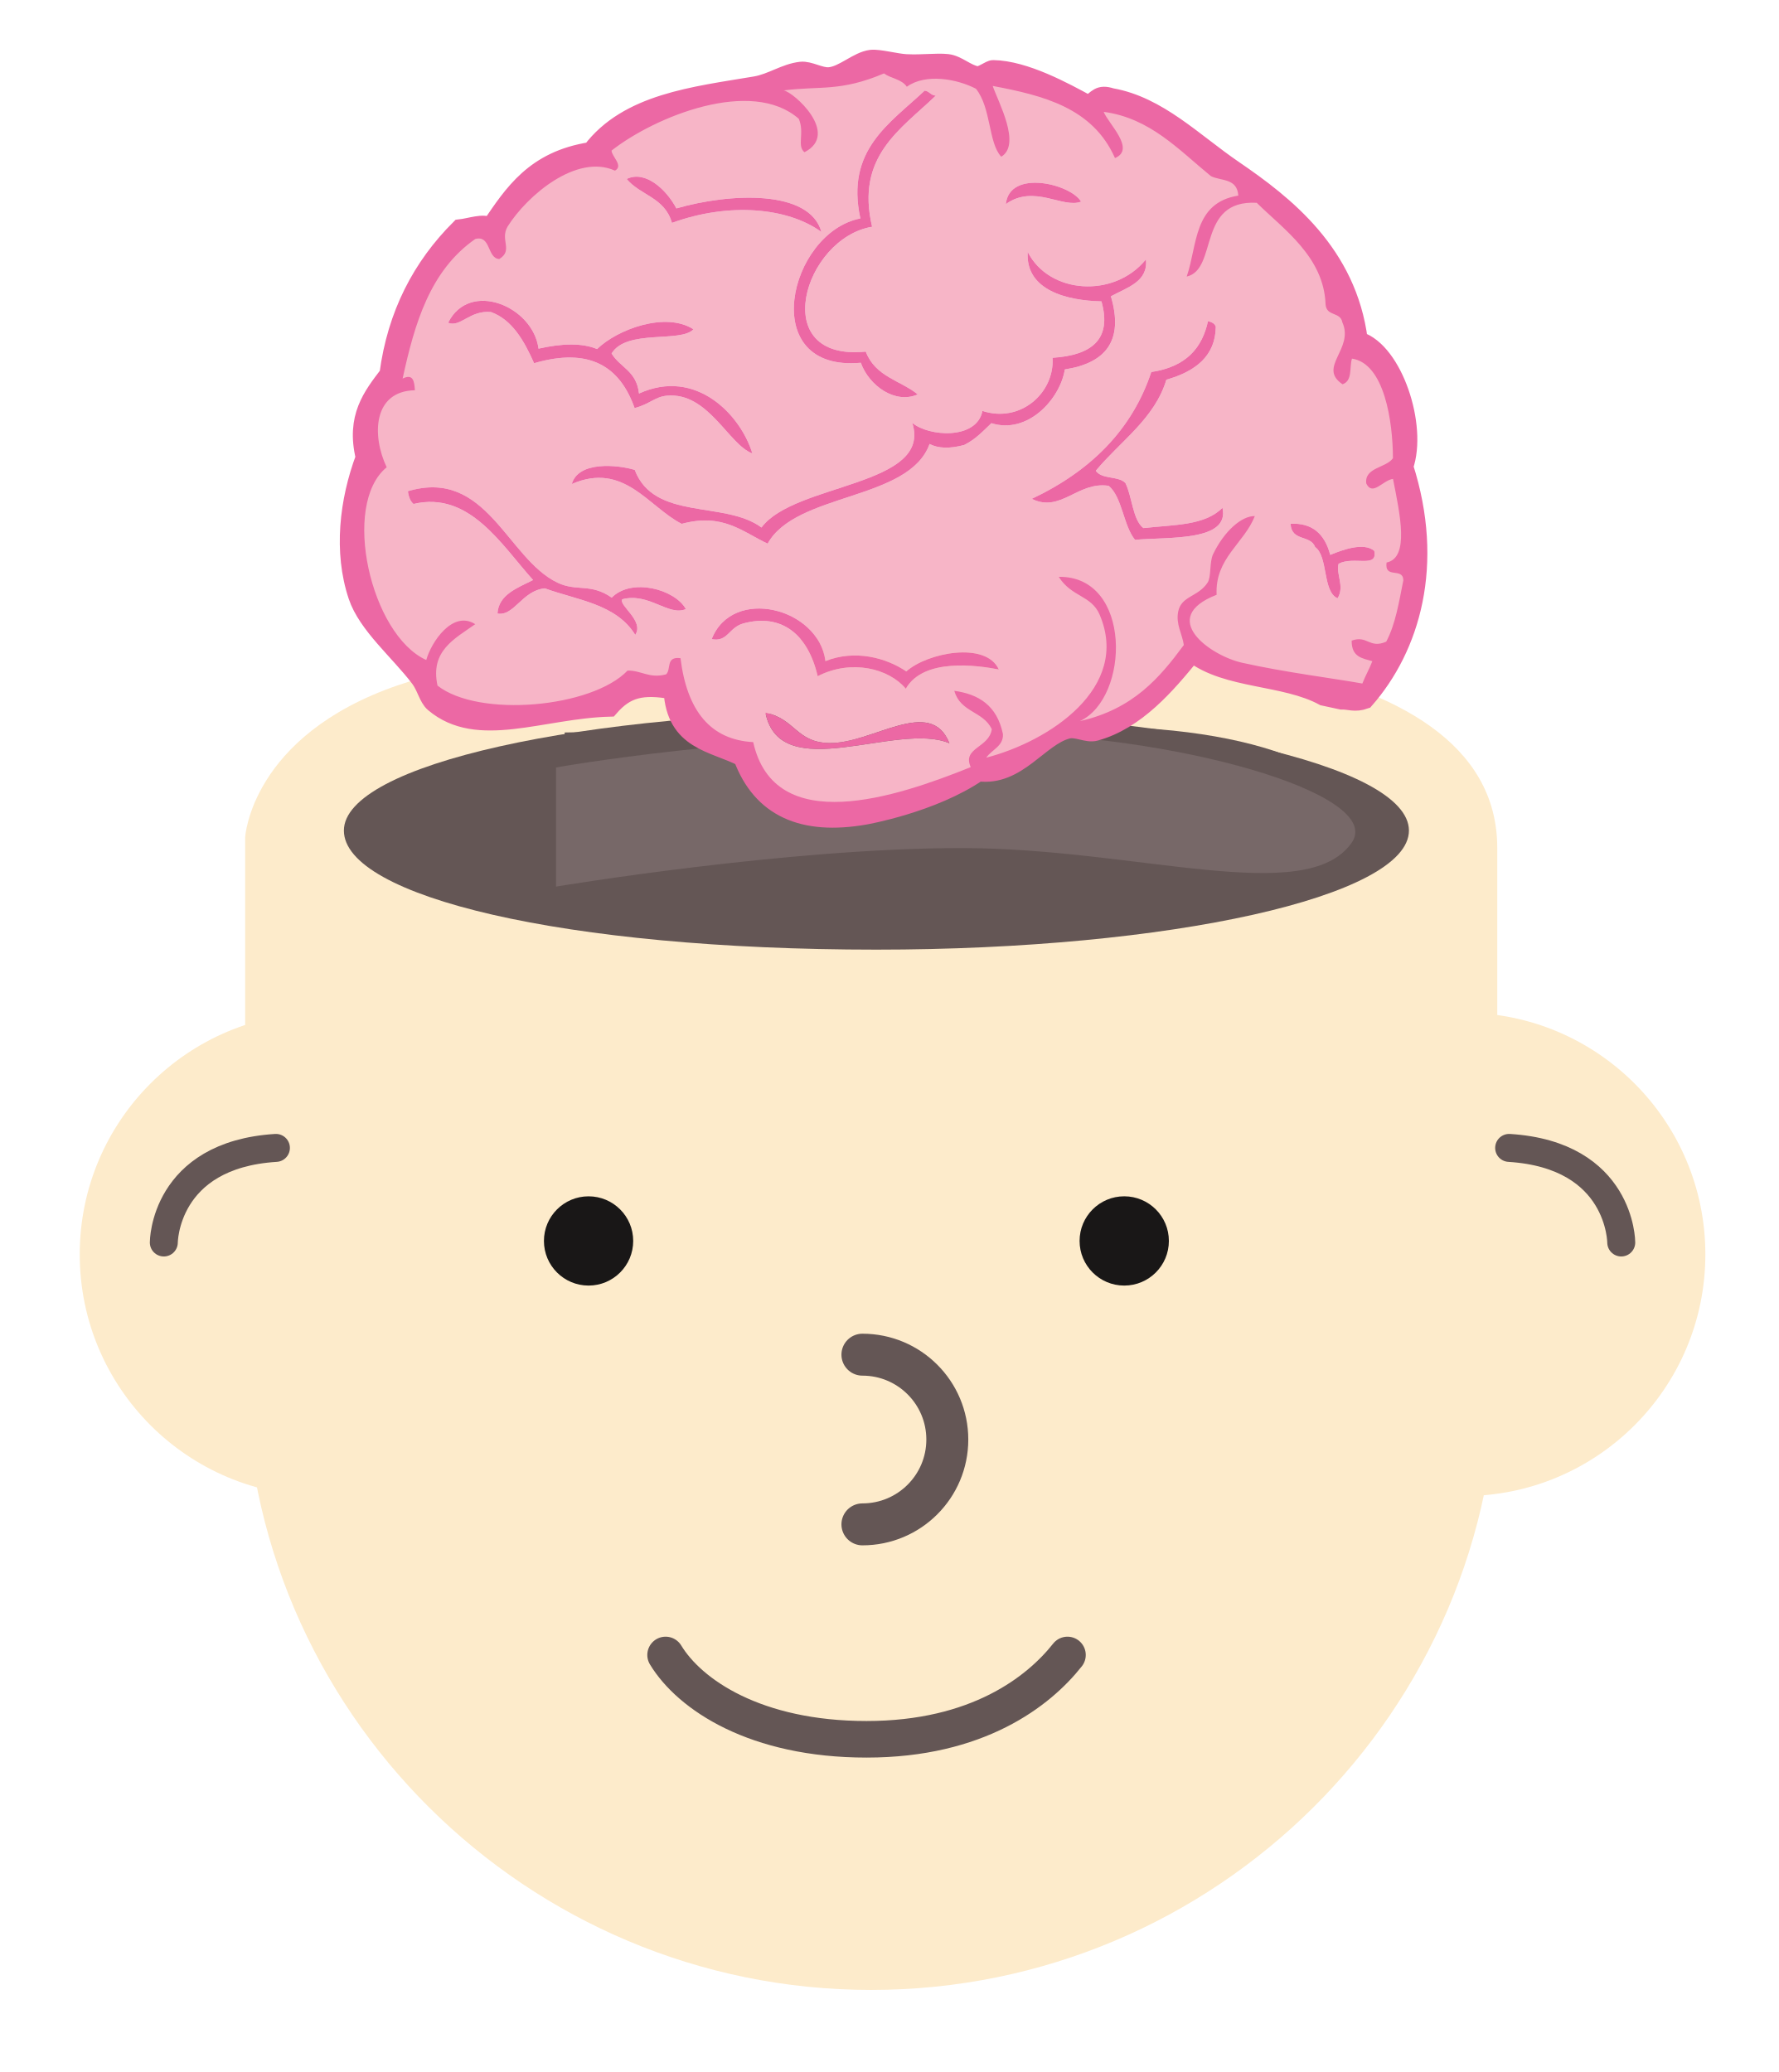
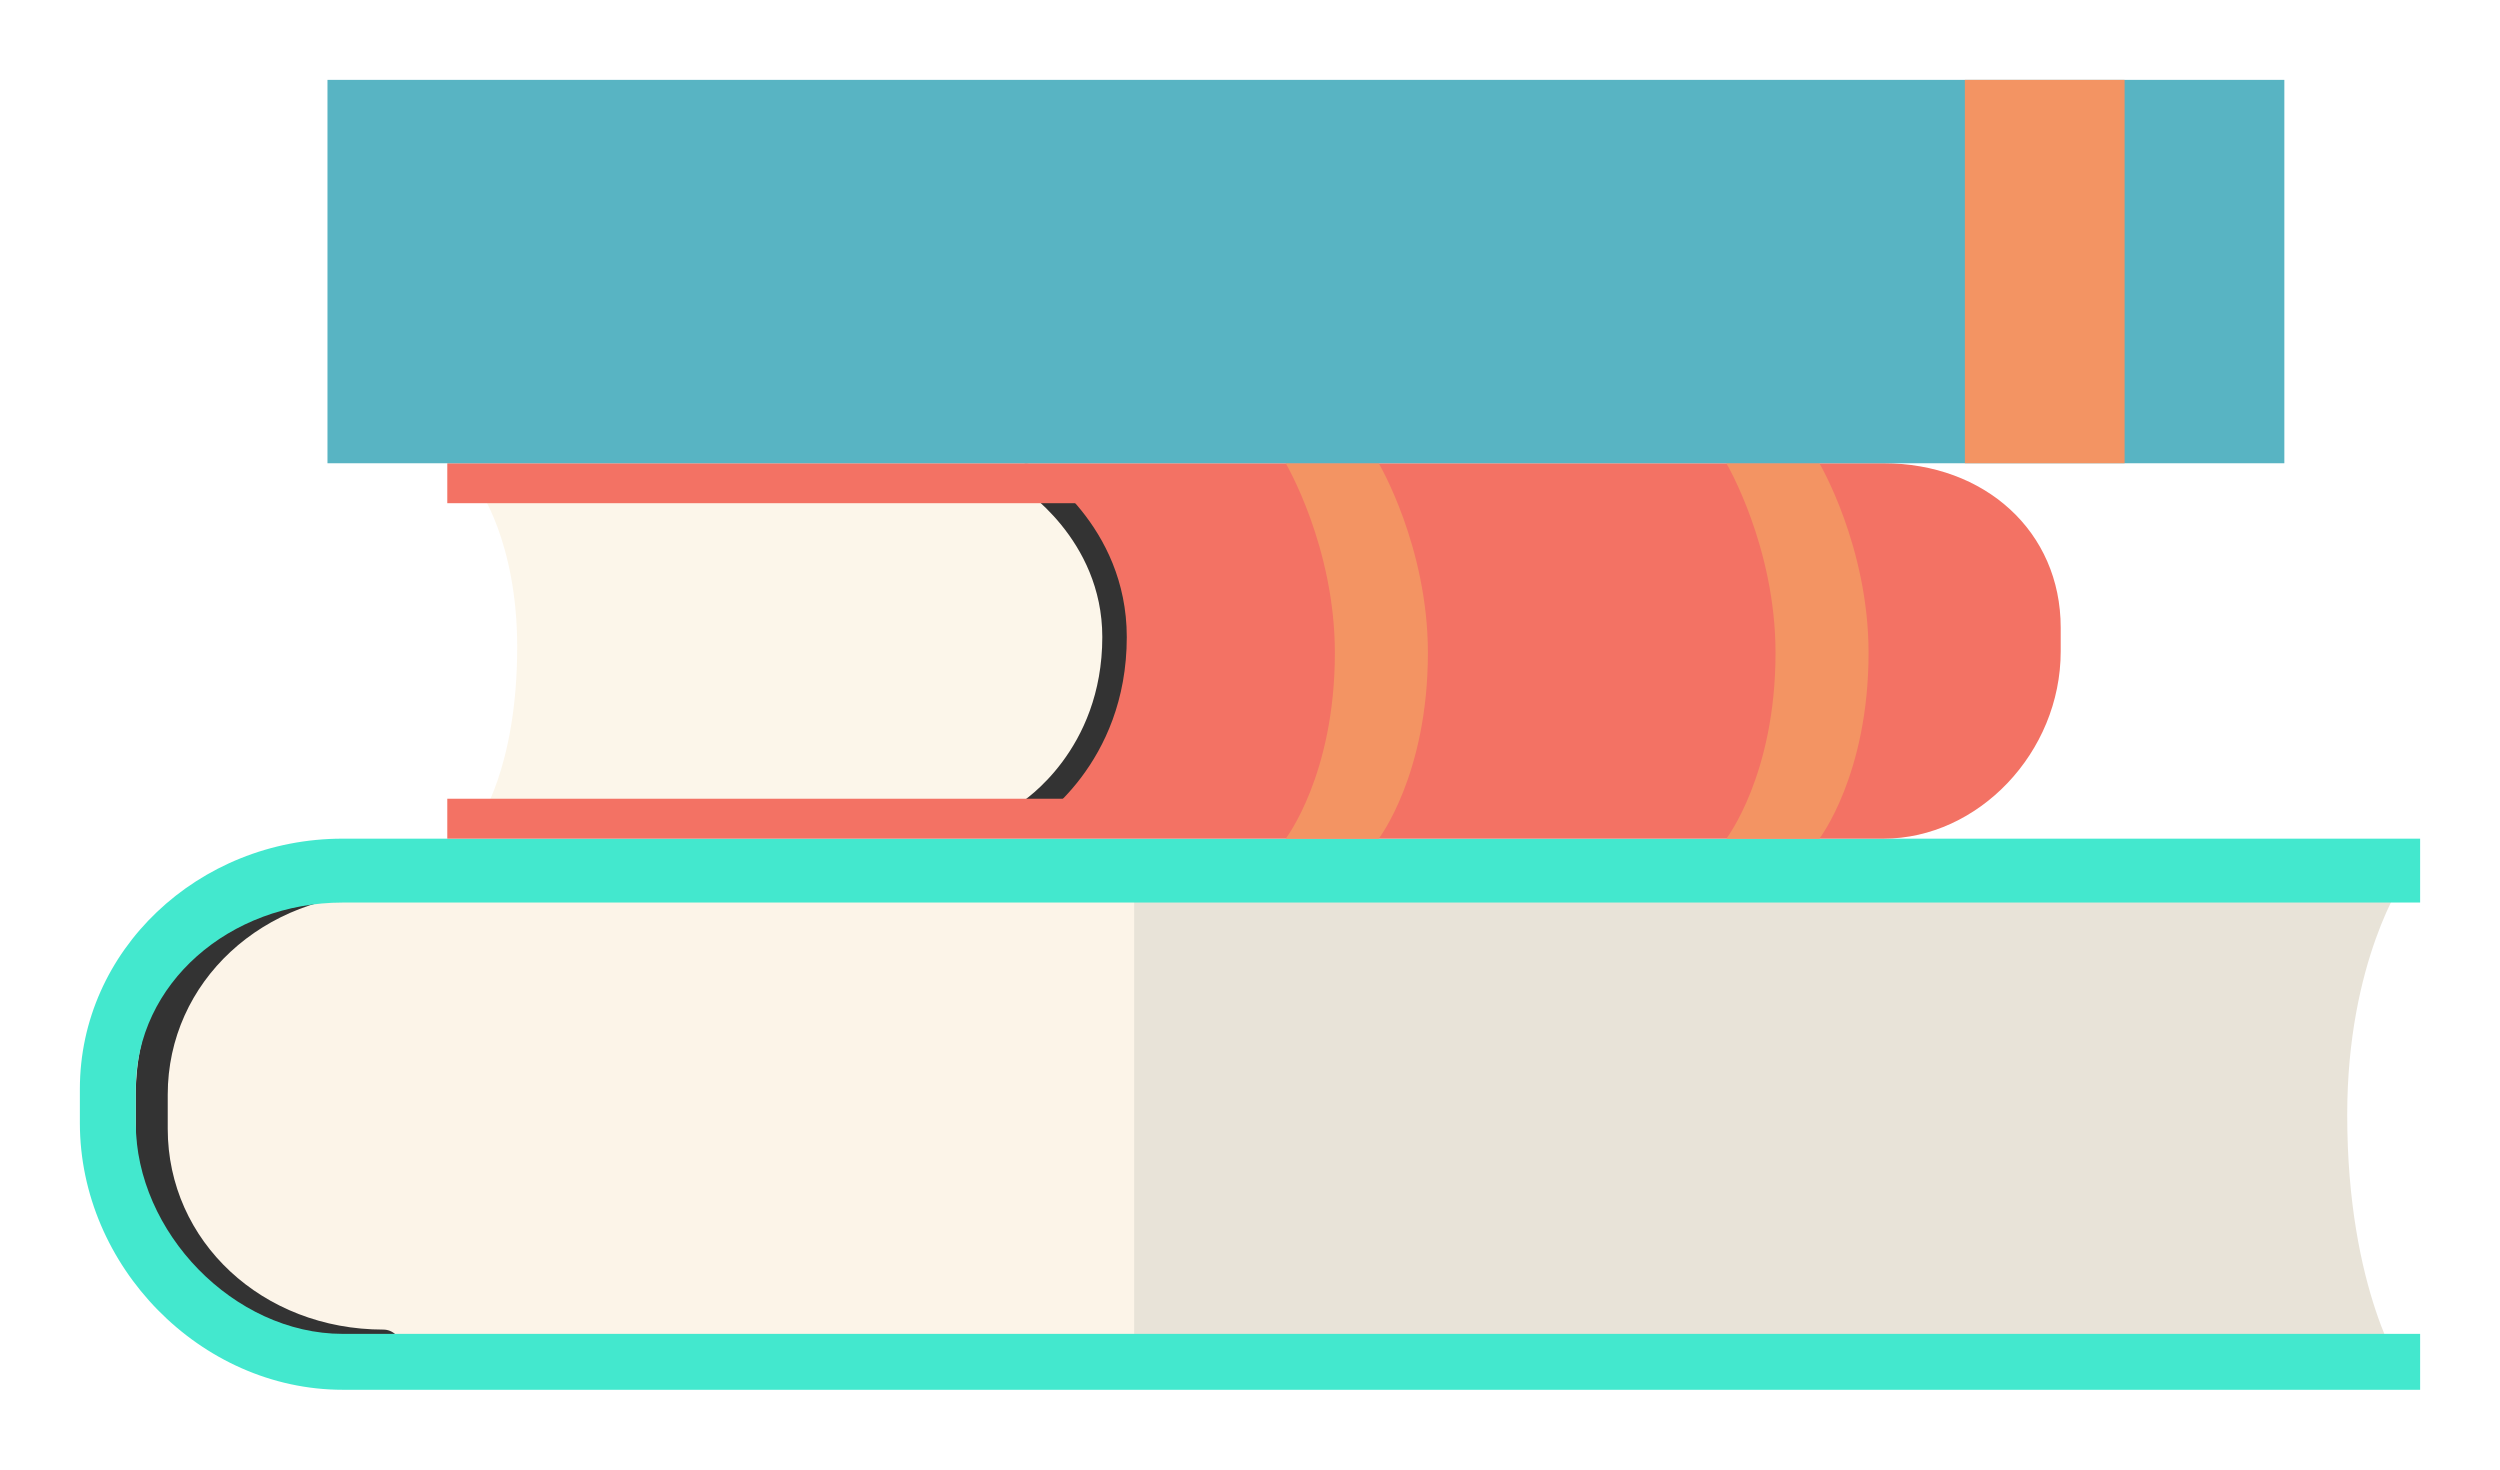
- <svg xmlns="http://www.w3.org/2000/svg" version="1.1" id="Layer_1" x="0px" y="0px" width="206px" height="240px" viewBox="207.61 231.583 206 240" enable-background="new 207.61 231.583 206 240" xml:space="preserve">
+ <svg xmlns="http://www.w3.org/2000/svg" version="1.1" id="Layer_1" x="0px" y="0px" width="313px" height="184px" viewBox="0 0 313 184" enable-background="new 0 0 313 184" xml:space="preserve">
  <g>
-     <path fill="#FDEBCB" d="M381,329.814v60.047c0,39.885-32.615,72.217-72.5,72.217l0,0c-39.885,0-72.5-32.332-72.5-72.217v-61.29   c0,0,0.646-11.74,17.686-17.613c13.678-4.718,40.539-5.469,57.904-5.486C333.918,305.447,381,305.473,381,329.814z" />
-     <path fill="#645655" d="M370.771,327.787c0,7.617-27.608,13.793-61.667,13.793c-36.225,0-61.67-6.174-61.67-13.793   s27.611-13.795,61.67-13.795C343.163,313.992,370.771,320.168,370.771,327.787z" />
-     <path fill="#FDEBCB" d="M377.1,348.883c15.463,0,27.998,12.536,27.998,27.995c0,15.461-12.535,27.996-27.998,27.996" />
-     <path fill="#FDEBCB" d="M244.836,404.874c-15.459,0-27.993-12.535-27.993-27.996c0-15.459,12.534-27.995,27.993-27.995" />
-     <path fill="none" stroke="#645655" stroke-width="3.239" stroke-linecap="round" stroke-miterlimit="10" d="M226.581,375.5   c0,0,0-10.143,12.981-10.955" />
-     <path fill="none" stroke="#645655" stroke-width="3.239" stroke-linecap="round" stroke-miterlimit="10" d="M395.357,375.5   c0,0,0-10.143-12.981-10.955" />
-     <path fill="#645655" d="M273,316.427V332c0,0,25.554,0,45.838,0c20.288,0,40.573,1.75,44.631-3.933   c4.058-5.681-8.11-12.313-29.209-12.313C305.86,315.756,273,316.427,273,316.427z" />
-     <path fill="#776868" d="M272,320.482v13.796c0,0,26.662-4.464,46.947-4.464c20.285,0,39.91,6.897,45.186-0.607   c4.013-5.711-20.914-12.68-42.01-12.68C293.722,316.527,272,320.482,272,320.482z" />
-     <path fill="#645655" d="M262.849,323.322" />
    <g>
      <g>
+         <path fill="#FCF4E8" d="M298.032,170H43.616C27.873,170,14,156.357,14,140.612v-4.275C14,120.593,27.873,109,43.616,109h254.416     c0,0-7.127,9.822-7.127,29.075C290.906,160.149,298.032,170,298.032,170z" />
+       </g>
+       <g>
+         <path fill="#E8E3D8" d="M300.997,172H142v-62h158.997c0,0-7.126,10.322-7.126,29.575C293.871,161.649,300.997,172,300.997,172z" />
+       </g>
+       <g>
+         <path fill="#333333" d="M48.138,170.755c-17.531,0-31.138-12.927-31.138-29.43v-4.276c0-8.112,3.225-15.627,9.308-21.161     c5.901-5.368,13.645-8.325,21.92-8.325c1.185,0,2.114,0.961,2.114,2.146s-0.996,2.146-2.181,2.146     c-15.21,0-27.161,11.066-27.161,25.194v4.276c0,14.096,11.868,25.139,26.992,25.139c1.185,0,2.218,0.961,2.218,2.146     S49.323,170.755,48.138,170.755z" />
+       </g>
+       <g>
+         <path fill="#43E8CE" d="M303,174H42.904C25.071,174,10,158.502,10,140.612v-4.275C10,119.035,24.764,105,42.904,105H303v8H42.904     C28.82,113,17,123.091,17,136.337v4.275C17,154.274,29.297,167,42.904,167H303V174z" />
+       </g>
+     </g>
+     <g>
+       <g>
+         <path fill="#FCF6EA" d="M59.821,103h68.23C138.95,103,149,93.057,149,82.158v-2.96C149,68.299,138.95,61,128.051,61h-68.23     c0,0,4.933,6.685,4.933,20.013C64.754,96.294,59.821,103,59.821,103z" />
+       </g>
+       <g>
+         <path fill="#F37264" d="M129.703,102H235.94c10.899,0,20.06-9.556,20.06-20.455v-2.96C256,67.686,246.839,60,235.94,60H129.703     c0,0,11.063,6.685,11.063,20.013C140.767,95.294,129.703,102,129.703,102z" />
+       </g>
+       <g>
+         <path fill="#333333" d="M128.479,103.426c-0.513,0-1.014-0.257-1.304-0.726c-0.446-0.72-0.224-1.664,0.495-2.11     c0.419-0.263,10.338-6.641,10.338-20.833c0-12.331-10.233-18.794-10.336-18.858c-0.72-0.445-0.943-1.389-0.498-2.109     c0.444-0.721,1.389-0.943,2.109-0.499c0.481,0.298,11.79,7.445,11.79,21.466c0,15.951-11.307,23.14-11.789,23.438     C129.033,103.352,128.754,103.426,128.479,103.426z" />
+       </g>
+       <g>
+         <path fill="#F37264" d="M235.82,105H56v-5h179.82C245,100,253,91.578,253,81.545v-2.96C253,69.358,245.633,63,235.82,63H56v-5     h179.82C248.475,58,258,66.517,258,78.585v2.96C258,94.236,247.658,105,235.82,105z" />
+       </g>
+       <g>
        <g>
-           <g>
-             <g>
-               <g>
-                 <path fill="#EC68A4" stroke="#EC68A4" stroke-width="2" stroke-miterlimit="10" d="M298.357,242.06         c1.118,0.153,6.578,5.019,2.41,7.159c-0.916-0.746,0.045-2.231-0.658-3.871c-5.458-4.791-16.596-0.297-21.681,3.678         c0.009,0.697,1.42,1.747,0.396,2.328c-4.425-2.01-10.179,2.871-12.444,6.486c-0.894,1.543,0.688,2.744-0.957,3.75         c-1.423-0.074-0.949-2.818-2.783-2.318c-5.241,3.659-7.018,9.777-8.409,16.165c1.225-0.607,1.36,0.325,1.422,1.353         c-4.866,0.098-5.009,5.256-3.267,8.921c-5.3,4.329-1.852,19.419,4.583,22.325c0.551-2.021,3.045-5.828,5.67-4.15         c-2.402,1.701-5.241,3.093-4.368,7.115c4.787,3.764,17.89,2.566,22.01-1.74c1.608-0.028,2.504,0.947,4.457,0.438         c0.632-0.569-0.083-2.104,1.672-1.876c0.756,6.132,3.499,9.46,8.42,9.723c2.477,11.086,16.573,6.373,25.189,2.896         c-1.017-2.271,2.141-2.213,2.441-4.396c-1.002-2.109-3.633-1.918-4.338-4.441c2.787,0.389,4.943,1.671,5.63,5.021         c0.062,1.408-1.31,1.793-1.931,2.721c7.287-1.888,16.753-8.106,13.126-16.568c-0.971-2.261-3.25-2.018-4.729-4.374         c8.502-0.127,8.25,14.015,2.438,16.713c6.184-1.401,9.237-5.021,12.045-8.818c-0.195-1.329-0.943-2.385-0.654-3.87         c0.359-1.835,2.322-1.693,3.41-3.364c0.438-0.672,0.185-2.354,0.635-3.297c1.285-2.653,3.297-4.435,4.83-4.403         c-1.258,3.191-4.633,4.882-4.424,9.117c-6.883,2.681-0.722,7.047,2.924,7.864c4.92,1.111,10.804,1.84,13.953,2.414         c0.342-0.893,0.815-1.69,1.154-2.586c-1.123-0.336-2.408-0.442-2.396-2.382c1.839-0.668,2.035,0.972,4.005,0.12         c1.096-2.063,1.479-4.625,1.981-7.109c-0.027-1.558-2.203-0.096-1.943-2.059c2.697-0.539,1.535-5.662,0.748-9.685         c-1.188,0.153-2.368,2.052-3.1,0.524c-0.221-1.861,2.291-1.783,3.09-2.916c-0.01-4.271-0.99-10.98-4.742-11.541         c-0.321,1.021,0.095,2.565-1.094,2.971c-2.936-1.973,1.373-4.083-0.02-7.17c-0.232-1.268-1.813-0.643-1.943-2.061         c-0.18-5.529-4.896-8.748-7.973-11.789c-6.957-0.373-4.451,7.709-8.111,8.547c1.264-3.645,0.758-8.545,5.977-9.38         c-0.139-2.046-1.997-1.669-3.17-2.253c-3.735-3.054-7.031-6.723-12.42-7.449c0.523,1.362,3.752,4.328,1.309,5.354         c-2.572-5.81-8.256-7.239-14.161-8.354c0.623,1.828,3.349,6.782,0.99,8.198c-1.508-1.604-1.147-5.646-2.928-7.87         c-2.171-1.143-5.846-1.809-8.006-0.234c-0.611-0.896-1.828-0.941-2.651-1.543         C304.917,242.233,302.619,241.512,298.357,242.06z M307.832,326.094c-7.268,1.289-12.096-0.873-14.286-6.735         c-3.325-1.716-7.771-1.854-8.092-7.786c-3.446-0.604-5.303-0.209-7.226,2.019c-7.918,0.215-15.296,3.808-20.404-0.522         c-0.718-0.609-0.94-1.919-1.687-2.898c-2.368-3.118-6.062-6.16-7.193-9.537c-1.722-5.139-1.027-11.049,0.855-16.077         c-1.125-4.661,0.841-7.124,2.749-9.63c0.918-6.952,3.831-12.492,8.279-16.935c1.226-0.13,2.8-0.747,3.552-0.206         c2.608-3.827,5.093-7.738,11.661-8.752c4.234-5.615,11.978-6.418,19.022-7.605c1.897-0.318,3.425-1.483,5.29-1.695         c1.004-0.113,2.245,0.725,3.292,0.634c1.61-0.134,3.242-1.819,4.838-2.015c0.912-0.107,2.911,0.449,4.07,0.505         c1.942,0.093,3.472-0.153,4.774-0.015c1.206,0.135,2.227,1.217,3.428,1.41c0.502,0.086,1.475-0.723,1.871-0.711         c3.681,0.059,8.272,2.584,11.05,4.098c0.99-0.643,1.175-1.33,2.646-0.85c5.456,0.965,9.541,5.201,14.161,8.355         c5.999,4.096,13.235,9.756,14.521,19.843c4.037,1.267,6.912,9.946,5.271,14.64c3.636,11.355,0.788,20.971-4.567,27.063         c-1.219,0.44-1.847,0.046-2.776,0.074l-2.067-0.446c-4.502-2.451-11.148-1.886-15.185-4.991         c-2.938,3.628-6.478,7.77-11.21,9.071c-0.979,0.268-2.182-0.52-3.229-0.248c-3.262,0.844-5.764,5.524-10.315,4.936         C315.624,324.727,307.832,326.094,307.832,326.094z" />
-               </g>
-             </g>
-           </g>
+           <path fill="#F39463" d="M178.773,81.739c0-13.328-6.159-23.739-6.159-23.739h-11.647c0,0,6.159,10.411,6.159,23.739      c0,15.281-6.159,23.261-6.159,23.261h11.647C172.614,105,178.773,97.02,178.773,81.739z" />
        </g>
      </g>
      <g>
        <g>
-           <g>
-             <g>
-               <g>
-                 <path fill="#F7B5C7" d="M309.974,240.088c0.823,0.602,2.04,0.646,2.651,1.543c2.16-1.574,5.835-0.908,8.006,0.234         c1.78,2.226,1.42,6.266,2.928,7.87c2.357-1.416-0.367-6.37-0.99-8.198c5.905,1.115,11.588,2.545,14.161,8.354         c2.442-1.026-0.784-3.992-1.308-5.354c5.388,0.727,8.684,4.396,12.42,7.449c1.172,0.584,3.031,0.207,3.17,2.253         c-5.219,0.835-4.715,5.735-5.977,9.38c3.66-0.838,1.153-8.92,8.11-8.547c3.076,3.041,7.793,6.26,7.972,11.789         c0.133,1.418,1.713,0.793,1.944,2.061c1.394,3.087-2.916,5.197,0.021,7.17c1.188-0.405,0.771-1.95,1.092-2.971         c3.752,0.561,4.734,7.27,4.744,11.541c-0.799,1.133-3.312,1.055-3.09,2.916c0.729,1.527,1.91-0.371,3.098-0.524         c0.789,4.022,1.949,9.146-0.746,9.686c-0.262,1.963,1.915,0.501,1.943,2.059c-0.502,2.484-0.888,5.047-1.982,7.109         c-1.969,0.852-2.166-0.788-4.004-0.12c-0.014,1.938,1.271,2.046,2.396,2.382c-0.34,0.896-0.813,1.693-1.156,2.586         c-3.148-0.574-9.031-1.303-13.951-2.414c-3.646-0.817-9.809-5.185-2.926-7.865c-0.209-4.234,3.166-5.926,4.426-9.117         c-1.534-0.031-3.547,1.75-4.83,4.403c-0.451,0.942-0.198,2.626-0.637,3.297c-1.088,1.672-3.049,1.53-3.41,3.365         c-0.288,1.485,0.459,2.541,0.654,3.87c-2.807,3.799-5.861,7.417-12.043,8.818c5.812-2.698,6.063-16.841-2.438-16.714         c1.479,2.357,3.758,2.114,4.728,4.375c3.629,8.462-5.838,14.682-13.125,16.568c0.622-0.928,1.992-1.313,1.932-2.721         c-0.688-3.351-2.844-4.632-5.631-5.021c0.705,2.524,3.336,2.333,4.338,4.442c-0.301,2.185-3.458,2.125-2.441,4.396         c-8.616,3.478-22.712,8.189-25.189-2.896c-4.921-0.263-7.664-3.591-8.42-9.723c-1.755-0.228-1.04,1.307-1.672,1.876         c-1.953,0.511-2.849-0.467-4.457-0.438c-4.12,4.307-17.223,5.504-22.01,1.74c-0.873-4.022,1.966-5.414,4.368-7.115         c-2.625-1.678-5.119,2.13-5.67,4.15c-6.435-2.906-9.883-17.996-4.583-22.325c-1.742-3.665-1.599-8.823,3.267-8.921         c-0.063-1.027-0.197-1.96-1.422-1.353c1.391-6.388,3.168-12.506,8.409-16.165c1.834-0.5,1.36,2.244,2.783,2.318         c1.645-1.006,0.063-2.207,0.957-3.75c2.266-3.615,8.02-8.496,12.444-6.486c1.024-0.581-0.387-1.631-0.396-2.328         c5.084-3.975,16.223-8.469,21.681-3.678c0.703,1.64-0.258,3.125,0.658,3.871c4.168-2.141-1.292-7.006-2.41-7.159         C302.619,241.512,304.917,242.233,309.974,240.088z M307.245,256.886c-8.313,1.627-12.08,17.833,0.05,16.718         c0.973,2.693,4.008,4.817,6.595,3.662c-2.019-1.633-4.91-2.035-6.019-4.955c-11.458,1.188-7.181-13.154,0.734-14.46         c-1.928-8.179,3.315-11.272,7.38-15.196c-0.568,0-0.762-0.526-1.293-0.576C310.634,245.896,305.512,248.955,307.245,256.886z          M280.181,252.313c1.591,1.919,4.402,2.114,5.245,5.087c6.579-2.396,13.377-1.801,17.306,1.049         c-1.348-4.953-10.597-4.516-16.794-2.729C284.854,253.644,282.385,251.238,280.181,252.313z M324.092,255.223         c3.266-2.336,6.59,0.545,8.715-0.282C331.568,252.863,324.497,251.158,324.092,255.223z M259.504,268.967         c1.415,0.583,2.508-1.485,4.969-1.239c2.432,0.89,3.807,3.269,4.985,5.926c6.44-1.877,9.938,0.387,11.639,5.194         c1.754-0.451,2.344-1.304,3.739-1.434c4.79-0.439,7.143,5.678,9.899,6.688c-1.332-4.414-6.503-9.96-13.126-6.938         c-0.285-2.634-2.186-2.998-3.176-4.639c1.748-2.857,8.008-1.203,9.479-2.802c-3.219-2.077-8.807,0-11.161,2.29         c-1.752-0.729-4.069-0.66-6.779-0.046C269.354,267.063,261.979,263.973,259.504,268.967z M335.165,266.488         c1.239,4.4-1.121,6.244-5.664,6.536c0.26,4.021-3.687,7.608-8.116,6.155c-0.677,3.389-6.25,2.974-8.129,1.379         c2.36,7.381-13.636,6.941-17.461,12.124c-4.236-3.149-12.423-0.731-14.676-6.671c-2.009-0.611-6.541-1.044-7.292,1.637         c6.031-2.631,8.876,2.654,12.731,4.612c4.78-1.3,7.051,0.943,9.951,2.292c3.291-5.947,16.382-4.943,18.753-11.544         c0.994,0.521,2.322,0.569,4.006,0.116c1.32-0.65,2.193-1.617,3.155-2.525c4.184,1.33,7.958-2.776,8.501-6.225         c4.718-0.734,6.859-3.303,5.338-8.471c1.895-1.037,4.328-1.695,4.053-4.271c-3.691,4.545-11.227,4.012-13.689-0.867         C326.329,265.23,331.222,266.41,335.165,266.488z M340.936,274.674c-2.197,6.609-6.93,11.424-13.84,14.691         c3.357,1.662,5.32-2.053,8.908-1.51c1.572,1.305,1.703,4.631,3.049,6.254c3.91-0.344,11.003,0.209,10.127-3.708         c-2.051,2.083-5.631,1.95-9.162,2.349c-1.242-0.967-1.284-3.629-2.08-5.223c-0.867-0.859-2.682-0.38-3.428-1.412         c2.846-3.43,6.83-6.046,8.172-10.549c3.414-0.979,5.688-2.77,5.725-6.146c-0.154-0.422-0.531-0.533-0.904-0.642         C346.836,271.822,345.036,274.063,340.936,274.674z M255.5,289.959c6.47-1.541,10.204,4.773,13.842,8.809         c-1.871,0.941-3.994,1.703-4.124,3.884c1.924,0.346,2.858-2.66,5.48-2.918c3.787,1.378,8.257,1.798,10.476,5.388         c1.086-1.628-1.966-3.425-1.498-4.126c3.124-0.803,5.316,1.993,7.362,1.141c-1.241-2.284-6.273-3.678-8.59-1.327         c-2.425-1.703-4.049-0.673-6.267-1.729c-5.861-2.787-8.187-13.33-17.334-10.601         C254.934,289.156,255.141,289.67,255.5,289.959z M290.022,305.613c1.862,0.375,1.97-1.354,3.671-1.818         c4.442-1.203,7.498,1.287,8.605,6.111c3.929-2.008,8.258-0.883,10.205,1.452c2.06-3.605,8.309-2.704,10.775-2.227         c-1.49-3.293-8.28-1.955-10.717,0.222c-2.337-1.588-5.945-2.563-9.364-1.195C302.438,301.99,292.443,299.44,290.022,305.613z          M359.911,294.951c1.512,1.064,0.848,5.203,2.598,5.932c0.855-1.388-0.223-2.828,0.119-4.004         c1.781-0.924,4.568,0.567,4.127-1.494c-1.205-1.006-3.602-0.149-5.101,0.468c-0.639-2.46-2.118-3.732-4.592-3.603         C357.165,294.347,359.364,293.487,359.911,294.951z M317.559,317.676c-2.201-5.529-8.913,0.09-13.946-0.026         c-3.806-0.089-3.859-2.763-7.368-3.531C297.998,322.703,311.519,315.088,317.559,317.676z" />
-               </g>
-             </g>
-           </g>
-         </g>
-       </g>
-       <g>
-         <g>
-           <g>
-             <g>
-               <g>
-                 <g>
-                   <path fill="#EC68A4" d="M314.691,242.078c0.531,0.05,0.725,0.576,1.293,0.576c-4.065,3.924-9.308,7.018-7.38,15.196          c-7.915,1.306-12.192,15.647-0.734,14.46c1.109,2.92,4,3.322,6.019,4.955c-2.587,1.155-5.622-0.969-6.595-3.662          c-12.129,1.115-8.362-15.091-0.05-16.718C305.512,248.955,310.634,245.896,314.691,242.078z" />
-                 </g>
-               </g>
-             </g>
-           </g>
-         </g>
-         <g>
-           <g>
-             <g>
-               <g>
-                 <g>
-                   <path fill="#EC68A4" d="M285.938,255.721c6.197-1.787,15.446-2.225,16.794,2.729c-3.929-2.85-10.728-3.445-17.306-1.049          c-0.843-2.973-3.654-3.168-5.245-5.087C282.385,251.238,284.854,253.644,285.938,255.721z" />
-                 </g>
-               </g>
-             </g>
-           </g>
-         </g>
-         <g>
-           <g>
-             <g>
-               <g>
-                 <g>
-                   <path fill="#EC68A4" d="M332.807,254.94c-2.125,0.827-5.449-2.054-8.715,0.282          C324.497,251.158,331.568,252.863,332.807,254.94z" />
-                 </g>
-               </g>
-             </g>
-           </g>
-         </g>
-         <g>
-           <g>
-             <g>
-               <g>
-                 <g>
-                   <path fill="#EC68A4" d="M269.973,271.968c2.71-0.614,5.027-0.684,6.779,0.046c2.354-2.29,7.942-4.367,11.161-2.29          c-1.472,1.599-7.732-0.056-9.479,2.802c0.99,1.641,2.891,2.005,3.176,4.639c6.624-3.022,11.794,2.523,13.126,6.938          c-2.756-1.01-5.109-7.127-9.899-6.688c-1.395,0.13-1.985,0.982-3.739,1.434c-1.701-4.808-5.199-7.071-11.639-5.194          c-1.178-2.657-2.553-5.036-4.985-5.926c-2.461-0.246-3.554,1.822-4.969,1.239          C261.979,263.973,269.354,267.063,269.973,271.968z" />
-                 </g>
-               </g>
-             </g>
-           </g>
-         </g>
-         <g>
-           <g>
-             <g>
-               <g>
-                 <g>
-                   <path fill="#EC68A4" d="M326.625,260.766c2.463,4.879,9.998,5.412,13.688,0.867c0.274,2.576-2.157,3.234-4.054,4.271          c1.521,5.168-0.619,7.736-5.336,8.471c-0.545,3.448-4.318,7.555-8.502,6.225c-0.962,0.908-1.835,1.875-3.155,2.525          c-1.684,0.453-3.012,0.404-4.006-0.116c-2.371,6.601-15.462,5.597-18.753,11.544c-2.9-1.349-5.171-3.592-9.951-2.292          c-3.855-1.958-6.701-7.243-12.731-4.612c0.751-2.681,5.283-2.248,7.292-1.637c2.253,5.939,10.44,3.521,14.676,6.671          c3.826-5.183,19.822-4.743,17.461-12.124c1.879,1.595,7.452,2.01,8.129-1.379c4.43,1.453,8.375-2.135,8.117-6.155          c4.541-0.292,6.902-2.136,5.662-6.536C331.222,266.41,326.329,265.23,326.625,260.766z" />
-                 </g>
-               </g>
-             </g>
-           </g>
-         </g>
-         <g>
-           <g>
-             <g>
-               <g>
-                 <g>
-                   <path fill="#EC68A4" d="M347.502,268.778c0.373,0.108,0.75,0.22,0.904,0.642c-0.039,3.377-2.313,5.168-5.726,6.146          c-1.343,4.503-5.326,7.119-8.173,10.549c0.746,1.032,2.561,0.553,3.429,1.412c0.796,1.594,0.838,4.256,2.08,5.223          c3.53-0.398,7.11-0.266,9.161-2.349c0.877,3.917-6.217,3.364-10.127,3.708c-1.344-1.623-1.477-4.949-3.049-6.254          c-3.586-0.543-5.551,3.172-8.908,1.51c6.91-3.268,11.644-8.082,13.841-14.691          C345.036,274.063,346.836,271.822,347.502,268.778z" />
-                 </g>
-               </g>
-             </g>
-           </g>
-         </g>
-         <g>
-           <g>
-             <g>
-               <g>
-                 <g>
-                   <path fill="#EC68A4" d="M254.847,288.478c9.147-2.729,11.473,7.813,17.334,10.601c2.218,1.057,3.841,0.024,6.267,1.729          c2.317-2.351,7.349-0.957,8.59,1.327c-2.046,0.854-4.238-1.942-7.362-1.141c-0.468,0.701,2.584,2.498,1.498,4.126          c-2.219-3.59-6.689-4.01-10.476-5.388c-2.622,0.258-3.556,3.264-5.48,2.918c0.13-2.181,2.253-2.941,4.124-3.884          c-3.638-4.035-7.372-10.35-13.842-8.809C255.141,289.67,254.934,289.156,254.847,288.478z" />
-                 </g>
-               </g>
-             </g>
-           </g>
-         </g>
-         <g>
-           <g>
-             <g>
-               <g>
-                 <g>
-                   <path fill="#EC68A4" d="M303.199,308.158c3.418-1.367,7.027-0.393,9.364,1.195c2.437-2.177,9.227-3.515,10.717-0.222          c-2.467-0.479-8.716-1.38-10.775,2.227c-1.947-2.335-6.276-3.46-10.205-1.452c-1.108-4.824-4.164-7.314-8.604-6.111          c-1.701,0.465-1.809,2.193-3.671,1.818C292.443,299.44,302.438,301.99,303.199,308.158z" />
-                 </g>
-               </g>
-             </g>
-           </g>
-         </g>
-         <g>
-           <g>
-             <g>
-               <g>
-                 <g>
-                   <path fill="#EC68A4" d="M357.063,292.25c2.473-0.13,3.953,1.143,4.592,3.603c1.499-0.617,3.895-1.474,5.1-0.468          c0.443,2.063-2.346,0.57-4.127,1.494c-0.34,1.176,0.736,2.616-0.119,4.004c-1.75-0.729-1.084-4.867-2.598-5.932          C359.364,293.487,357.165,294.347,357.063,292.25z" />
-                 </g>
-               </g>
-             </g>
-           </g>
-         </g>
-         <g>
-           <g>
-             <g>
-               <g>
-                 <g>
-                   <path fill="#EC68A4" d="M296.244,314.117c3.509,0.77,3.562,3.442,7.368,3.531c5.034,0.116,11.745-5.504,13.946,0.026          C311.519,315.088,297.998,322.703,296.244,314.117z" />
-                 </g>
-               </g>
-             </g>
-           </g>
+           <path fill="#F39463" d="M233.943,81.739c0-13.328-6.159-23.739-6.159-23.739h-11.647c0,0,6.159,10.411,6.159,23.739      c0,15.281-6.159,23.261-6.159,23.261h11.647C227.784,105,233.943,97.02,233.943,81.739z" />
        </g>
      </g>
    </g>
-     <circle fill="#191717" cx="275.769" cy="375.322" r="5.169" />
-     <circle fill="#191717" cx="337.801" cy="375.321" r="5.17" />
-     <path fill="none" stroke="#645655" stroke-width="4.858" stroke-linecap="round" stroke-miterlimit="10" d="M307.482,388.495   c5.428,0,9.831,4.398,9.831,9.83l0,0c0,5.428-4.402,9.826-9.831,9.826" />
-     <path fill="none" stroke="#645655" stroke-width="4.236" stroke-linecap="round" stroke-miterlimit="10" d="M331.228,423.278   c-3.343,4.232-10.418,9.768-23.27,9.768c-12.851,0-20.469-5.156-23.269-9.768" />
+     <g>
+       <rect x="41" y="10" fill="#58B4C3" width="245" height="48" />
+       <rect x="246" y="10" fill="#F39463" width="20" height="48" />
+     </g>
  </g>
</svg>
